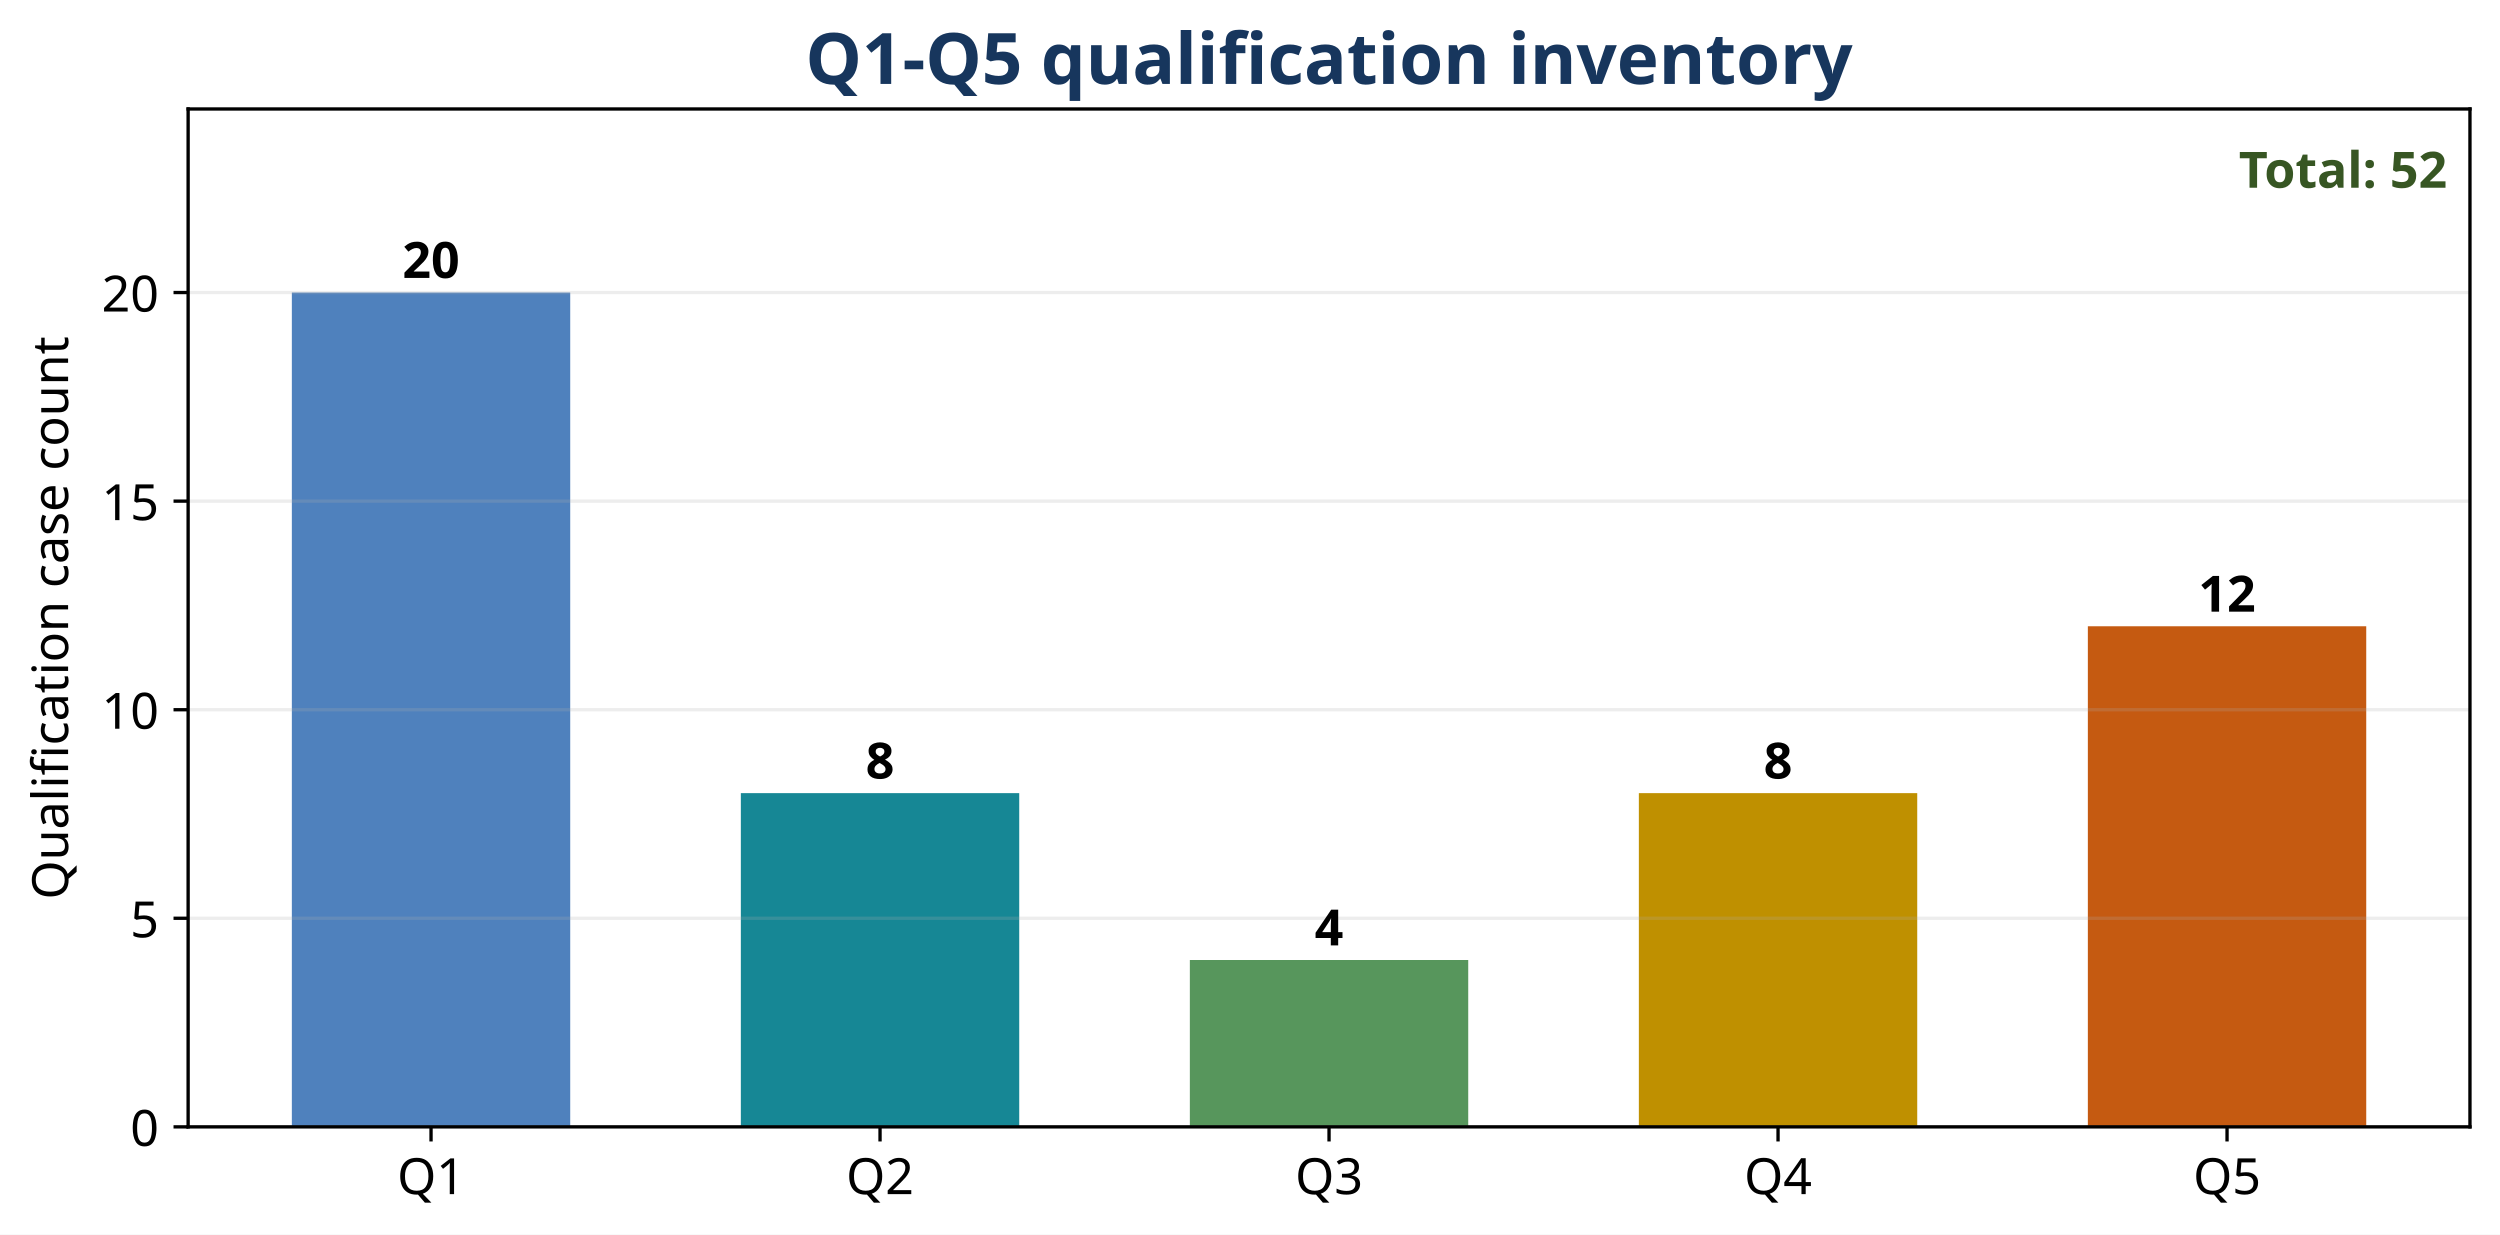
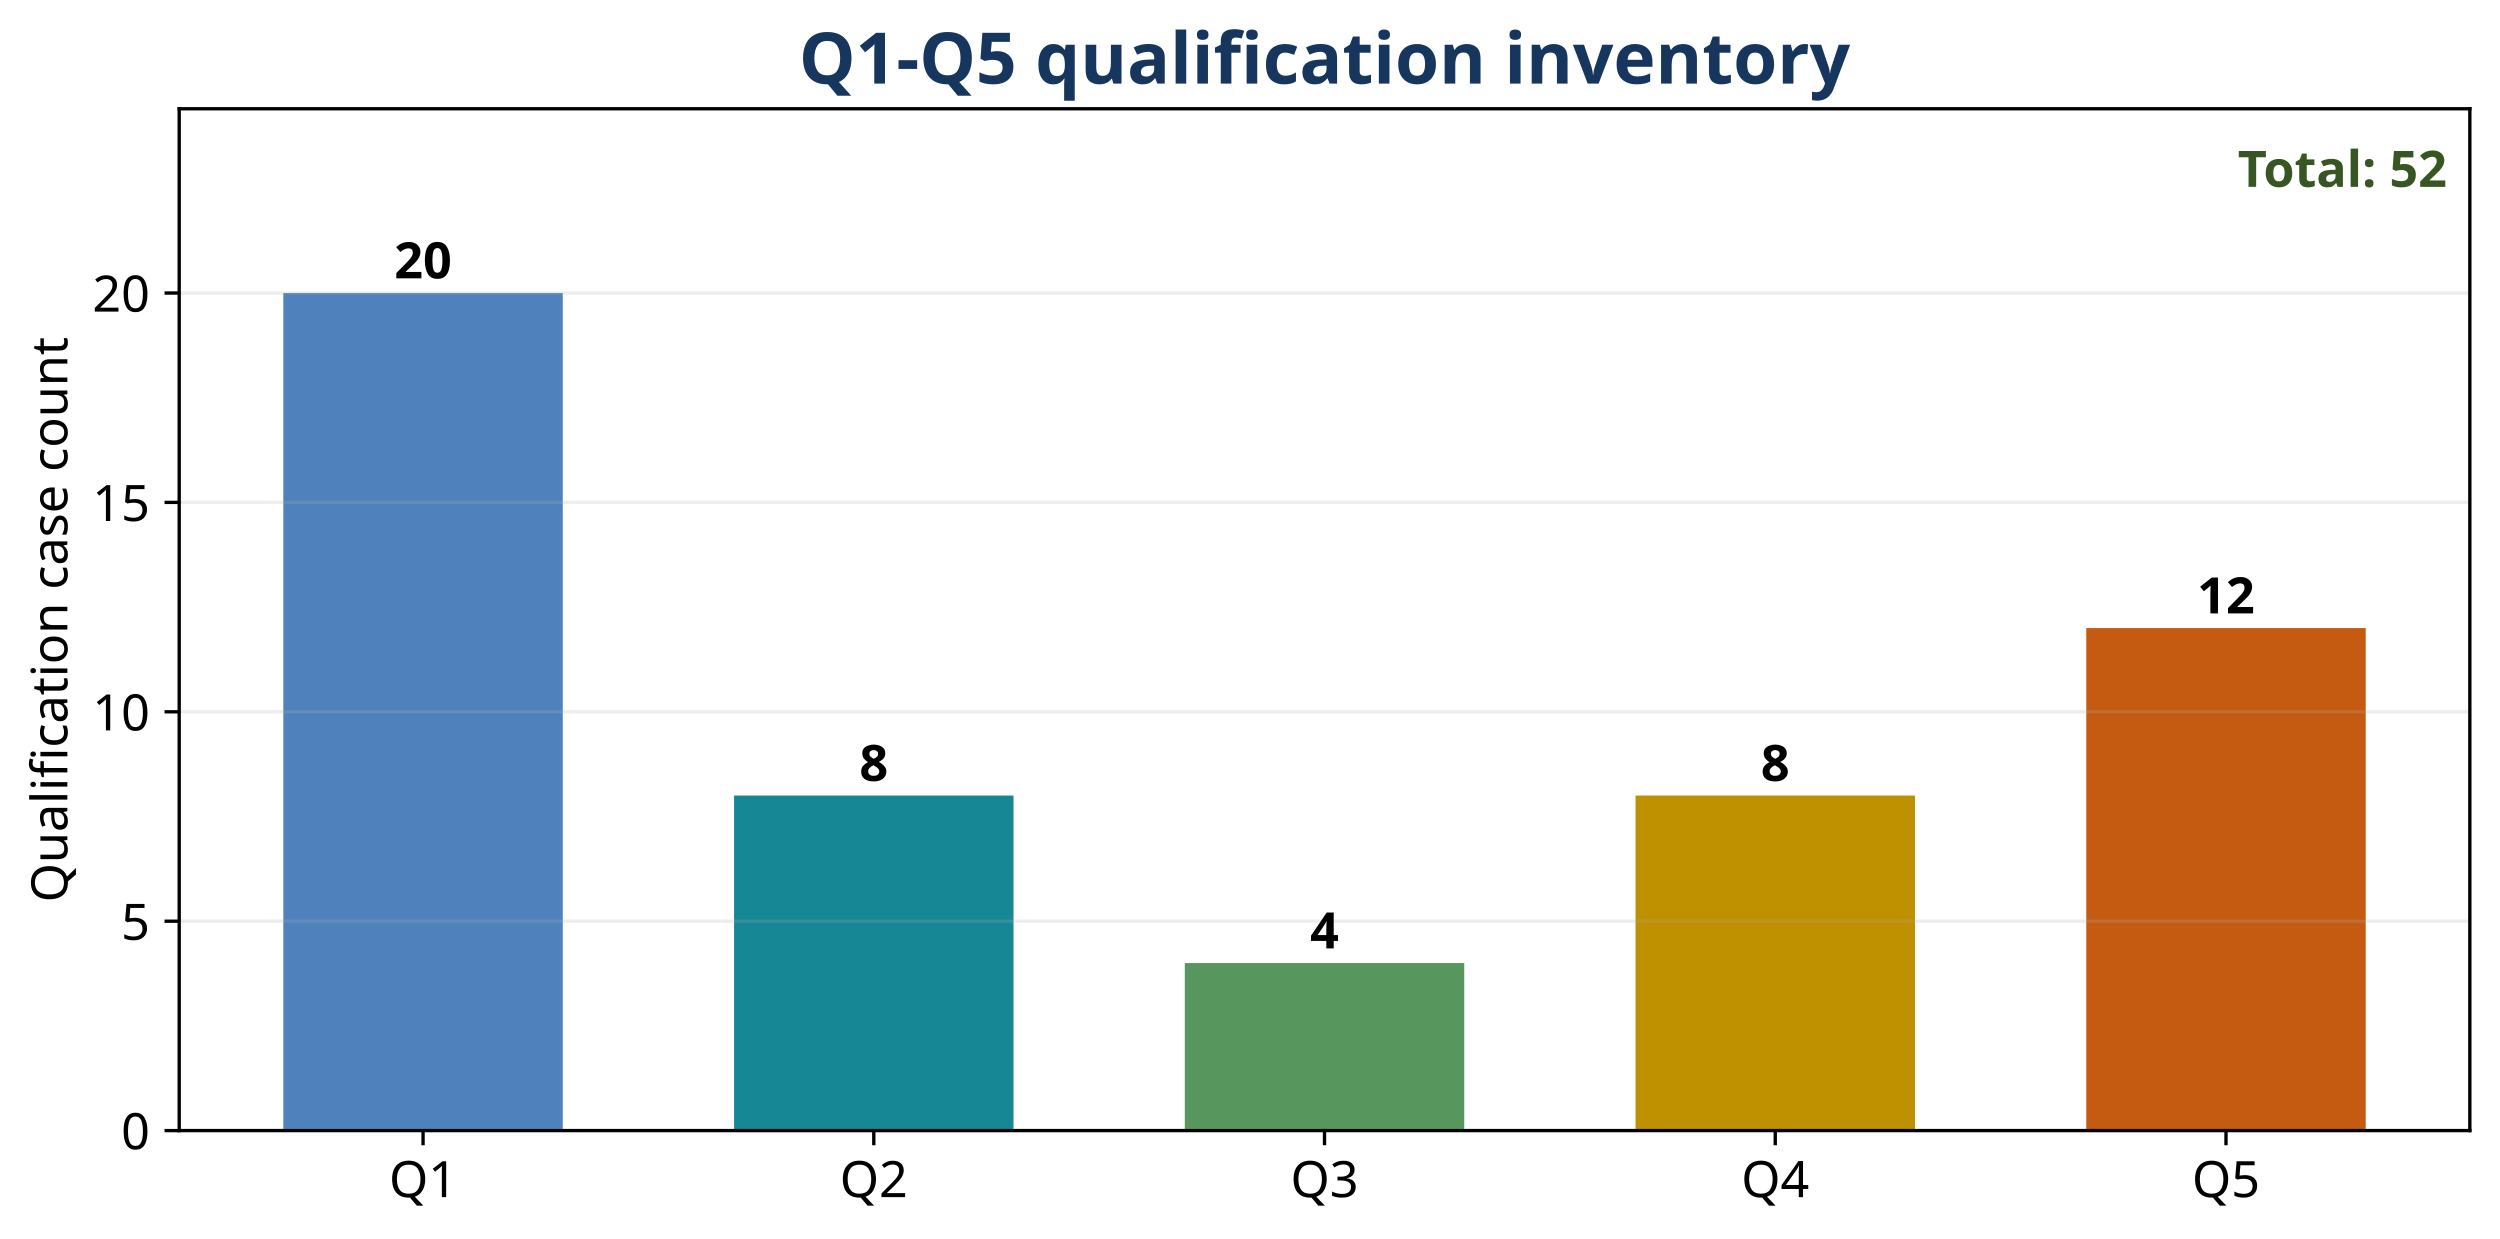
- <svg xmlns="http://www.w3.org/2000/svg" xmlns:xlink="http://www.w3.org/1999/xlink" width="599.124pt" height="295.867pt" viewBox="0 0 599.124 295.867" version="1.1">
+ <svg xmlns="http://www.w3.org/2000/svg" xmlns:xlink="http://www.w3.org/1999/xlink" width="596.821pt" height="295.746pt" viewBox="0 0 596.821 295.746" version="1.1">
  <defs>
    <style type="text/css">*{stroke-linejoin: round; stroke-linecap: butt}</style>
  </defs>
  <g id="figure_1">
    <g id="patch_1">
-       <path d="M 0 295.867 L 599.124 295.867 L 599.124 0 L 0 0 z " style="fill: #ffffff" />
+       <path d="M 0 295.746 L 596.821 295.746 L 596.821 0 L 0 0 z " style="fill: #ffffff" />
    </g>
    <g id="axes_1">
      <g id="patch_2">
-         <path d="M 45.084 270.053 L 591.924 270.053 L 591.924 26.117 L 45.084 26.117 z " style="fill: #ffffff" />
+         <path d="M 42.781 269.902 L 589.621 269.902 L 589.621 25.966 L 42.781 25.966 z " style="fill: #ffffff" />
      </g>
      <g id="patch_3">
-         <path d="M 69.94 270.053 L 136.654 270.053 L 136.654 70.106 L 69.94 70.106 z " clip-path="url(#pe9a5095ea8)" style="fill: #4f81bd" />
+         <path d="M 67.638 269.902 L 134.352 269.902 L 134.352 69.954 L 67.638 69.954 z " clip-path="url(#p7fa89b58eb)" style="fill: #4f81bd" />
      </g>
      <g id="patch_4">
-         <path d="M 177.543 270.053 L 244.257 270.053 L 244.257 190.074 L 177.543 190.074 z " clip-path="url(#pe9a5095ea8)" style="fill: #168795" />
+         <path d="M 175.241 269.902 L 241.955 269.902 L 241.955 189.923 L 175.241 189.923 z " clip-path="url(#p7fa89b58eb)" style="fill: #168795" />
      </g>
      <g id="patch_5">
-         <path d="M 285.147 270.053 L 351.861 270.053 L 351.861 230.064 L 285.147 230.064 z " clip-path="url(#pe9a5095ea8)" style="fill: #57965c" />
+         <path d="M 282.844 269.902 L 349.558 269.902 L 349.558 229.912 L 282.844 229.912 z " clip-path="url(#p7fa89b58eb)" style="fill: #57965c" />
      </g>
      <g id="patch_6">
-         <path d="M 392.75 270.053 L 459.464 270.053 L 459.464 190.074 L 392.75 190.074 z " clip-path="url(#pe9a5095ea8)" style="fill: #bf9000" />
+         <path d="M 390.448 269.902 L 457.162 269.902 L 457.162 189.923 L 390.448 189.923 z " clip-path="url(#p7fa89b58eb)" style="fill: #bf9000" />
      </g>
      <g id="patch_7">
-         <path d="M 500.353 270.053 L 567.067 270.053 L 567.067 150.085 L 500.353 150.085 z " clip-path="url(#pe9a5095ea8)" style="fill: #c55a11" />
+         <path d="M 498.051 269.902 L 564.765 269.902 L 564.765 149.933 L 498.051 149.933 z " clip-path="url(#p7fa89b58eb)" style="fill: #c55a11" />
      </g>
      <g id="matplotlib.axis_1">
        <g id="xtick_1">
          <g id="line2d_1">
            <defs>
              <path id="m8af672e390" d="M 0 0 L 0 3.5 " style="stroke: #000000; stroke-width: 0.8" />
            </defs>
            <g>
-               <use xlink:href="#m8af672e390" x="103.297" y="270.053" style="stroke: #000000; stroke-width: 0.8" />
+               <use xlink:href="#m8af672e390" x="100.995" y="269.902" style="stroke: #000000; stroke-width: 0.8" />
            </g>
          </g>
          <g id="text_1">
-             <text style="font: 12px 'Microsoft YaHei'; text-anchor: middle" x="103.297" y="286.171" transform="rotate(-0 103.2971 286.1715)">Q1</text>
+             <text style="font: 12px 'Microsoft YaHei'; text-anchor: middle" x="100.995" y="285.786" transform="rotate(-0 100.9946 285.7857)">Q1</text>
          </g>
        </g>
        <g id="xtick_2">
          <g id="line2d_2">
            <g>
-               <use xlink:href="#m8af672e390" x="210.9" y="270.053" style="stroke: #000000; stroke-width: 0.8" />
+               <use xlink:href="#m8af672e390" x="208.598" y="269.902" style="stroke: #000000; stroke-width: 0.8" />
            </g>
          </g>
          <g id="text_2">
-             <text style="font: 12px 'Microsoft YaHei'; text-anchor: middle" x="210.9" y="286.171" transform="rotate(-0 210.9004 286.1715)">Q2</text>
+             <text style="font: 12px 'Microsoft YaHei'; text-anchor: middle" x="208.598" y="285.786" transform="rotate(-0 208.5979 285.7857)">Q2</text>
          </g>
        </g>
        <g id="xtick_3">
          <g id="line2d_3">
            <g>
-               <use xlink:href="#m8af672e390" x="318.504" y="270.053" style="stroke: #000000; stroke-width: 0.8" />
+               <use xlink:href="#m8af672e390" x="316.201" y="269.902" style="stroke: #000000; stroke-width: 0.8" />
            </g>
          </g>
          <g id="text_3">
-             <text style="font: 12px 'Microsoft YaHei'; text-anchor: middle" x="318.504" y="286.171" transform="rotate(-0 318.5038 286.1715)">Q3</text>
+             <text style="font: 12px 'Microsoft YaHei'; text-anchor: middle" x="316.201" y="285.786" transform="rotate(-0 316.2013 285.7857)">Q3</text>
          </g>
        </g>
        <g id="xtick_4">
          <g id="line2d_4">
            <g>
-               <use xlink:href="#m8af672e390" x="426.107" y="270.053" style="stroke: #000000; stroke-width: 0.8" />
+               <use xlink:href="#m8af672e390" x="423.805" y="269.902" style="stroke: #000000; stroke-width: 0.8" />
            </g>
          </g>
          <g id="text_4">
-             <text style="font: 12px 'Microsoft YaHei'; text-anchor: middle" x="426.107" y="286.171" transform="rotate(-0 426.1071 286.1715)">Q4</text>
+             <text style="font: 12px 'Microsoft YaHei'; text-anchor: middle" x="423.805" y="285.786" transform="rotate(-0 423.8046 285.7857)">Q4</text>
          </g>
        </g>
        <g id="xtick_5">
          <g id="line2d_5">
            <g>
-               <use xlink:href="#m8af672e390" x="533.71" y="270.053" style="stroke: #000000; stroke-width: 0.8" />
+               <use xlink:href="#m8af672e390" x="531.408" y="269.902" style="stroke: #000000; stroke-width: 0.8" />
            </g>
          </g>
          <g id="text_5">
-             <text style="font: 12px 'Microsoft YaHei'; text-anchor: middle" x="533.71" y="286.171" transform="rotate(-0 533.7104 286.1715)">Q5</text>
+             <text style="font: 12px 'Microsoft YaHei'; text-anchor: middle" x="531.408" y="285.786" transform="rotate(-0 531.4079 285.7857)">Q5</text>
          </g>
        </g>
      </g>
      <g id="matplotlib.axis_2">
        <g id="ytick_1">
          <g id="line2d_6">
-             <path d="M 45.084 270.053 L 591.924 270.053 " clip-path="url(#pe9a5095ea8)" style="fill: none; stroke: #b0b0b0; stroke-opacity: 0.22; stroke-width: 0.8; stroke-linecap: square" />
+             <path d="M 42.781 269.902 L 589.621 269.902 " clip-path="url(#p7fa89b58eb)" style="fill: none; stroke: #b0b0b0; stroke-opacity: 0.22; stroke-width: 0.8; stroke-linecap: square" />
          </g>
          <g id="line2d_7">
            <defs>
              <path id="mcc2cfc7c0e" d="M 0 0 L -3.5 0 " style="stroke: #000000; stroke-width: 0.8" />
            </defs>
            <g>
-               <use xlink:href="#mcc2cfc7c0e" x="45.084" y="270.053" style="stroke: #000000; stroke-width: 0.8" />
+               <use xlink:href="#mcc2cfc7c0e" x="42.781" y="269.902" style="stroke: #000000; stroke-width: 0.8" />
            </g>
          </g>
          <g id="text_6">
-             <text style="font: 12px 'Microsoft YaHei'; text-anchor: end" x="38.084" y="274.612" transform="rotate(-0 38.08375 274.6124)">0</text>
+             <text style="font: 12px 'Microsoft YaHei'; text-anchor: end" x="35.781" y="274.344" transform="rotate(-0 35.78125 274.3438)">0</text>
          </g>
        </g>
        <g id="ytick_2">
          <g id="line2d_8">
-             <path d="M 45.084 220.066 L 591.924 220.066 " clip-path="url(#pe9a5095ea8)" style="fill: none; stroke: #b0b0b0; stroke-opacity: 0.22; stroke-width: 0.8; stroke-linecap: square" />
+             <path d="M 42.781 219.915 L 589.621 219.915 " clip-path="url(#p7fa89b58eb)" style="fill: none; stroke: #b0b0b0; stroke-opacity: 0.22; stroke-width: 0.8; stroke-linecap: square" />
          </g>
          <g id="line2d_9">
            <g>
-               <use xlink:href="#mcc2cfc7c0e" x="45.084" y="220.066" style="stroke: #000000; stroke-width: 0.8" />
+               <use xlink:href="#mcc2cfc7c0e" x="42.781" y="219.915" style="stroke: #000000; stroke-width: 0.8" />
            </g>
          </g>
          <g id="text_7">
-             <text style="font: 12px 'Microsoft YaHei'; text-anchor: end" x="38.084" y="224.626" transform="rotate(-0 38.08375 224.6255)">5</text>
+             <text style="font: 12px 'Microsoft YaHei'; text-anchor: end" x="35.781" y="224.357" transform="rotate(-0 35.78125 224.3569)">5</text>
          </g>
        </g>
        <g id="ytick_3">
          <g id="line2d_10">
-             <path d="M 45.084 170.08 L 591.924 170.08 " clip-path="url(#pe9a5095ea8)" style="fill: none; stroke: #b0b0b0; stroke-opacity: 0.22; stroke-width: 0.8; stroke-linecap: square" />
+             <path d="M 42.781 169.928 L 589.621 169.928 " clip-path="url(#p7fa89b58eb)" style="fill: none; stroke: #b0b0b0; stroke-opacity: 0.22; stroke-width: 0.8; stroke-linecap: square" />
          </g>
          <g id="line2d_11">
            <g>
-               <use xlink:href="#mcc2cfc7c0e" x="45.084" y="170.08" style="stroke: #000000; stroke-width: 0.8" />
+               <use xlink:href="#mcc2cfc7c0e" x="42.781" y="169.928" style="stroke: #000000; stroke-width: 0.8" />
            </g>
          </g>
          <g id="text_8">
-             <text style="font: 12px 'Microsoft YaHei'; text-anchor: end" x="38.084" y="174.639" transform="rotate(-0 38.08375 174.6386)">10</text>
+             <text style="font: 12px 'Microsoft YaHei'; text-anchor: end" x="35.781" y="174.37" transform="rotate(-0 35.78125 174.37)">10</text>
          </g>
        </g>
        <g id="ytick_4">
          <g id="line2d_12">
-             <path d="M 45.084 120.093 L 591.924 120.093 " clip-path="url(#pe9a5095ea8)" style="fill: none; stroke: #b0b0b0; stroke-opacity: 0.22; stroke-width: 0.8; stroke-linecap: square" />
+             <path d="M 42.781 119.941 L 589.621 119.941 " clip-path="url(#p7fa89b58eb)" style="fill: none; stroke: #b0b0b0; stroke-opacity: 0.22; stroke-width: 0.8; stroke-linecap: square" />
          </g>
          <g id="line2d_13">
            <g>
-               <use xlink:href="#mcc2cfc7c0e" x="45.084" y="120.093" style="stroke: #000000; stroke-width: 0.8" />
+               <use xlink:href="#mcc2cfc7c0e" x="42.781" y="119.941" style="stroke: #000000; stroke-width: 0.8" />
            </g>
          </g>
          <g id="text_9">
-             <text style="font: 12px 'Microsoft YaHei'; text-anchor: end" x="38.084" y="124.652" transform="rotate(-0 38.08375 124.6518)">15</text>
+             <text style="font: 12px 'Microsoft YaHei'; text-anchor: end" x="35.781" y="124.383" transform="rotate(-0 35.78125 124.3832)">15</text>
          </g>
        </g>
        <g id="ytick_5">
          <g id="line2d_14">
-             <path d="M 45.084 70.106 L 591.924 70.106 " clip-path="url(#pe9a5095ea8)" style="fill: none; stroke: #b0b0b0; stroke-opacity: 0.22; stroke-width: 0.8; stroke-linecap: square" />
+             <path d="M 42.781 69.954 L 589.621 69.954 " clip-path="url(#p7fa89b58eb)" style="fill: none; stroke: #b0b0b0; stroke-opacity: 0.22; stroke-width: 0.8; stroke-linecap: square" />
          </g>
          <g id="line2d_15">
            <g>
-               <use xlink:href="#mcc2cfc7c0e" x="45.084" y="70.106" style="stroke: #000000; stroke-width: 0.8" />
+               <use xlink:href="#mcc2cfc7c0e" x="42.781" y="69.954" style="stroke: #000000; stroke-width: 0.8" />
            </g>
          </g>
          <g id="text_10">
-             <text style="font: 12px 'Microsoft YaHei'; text-anchor: end" x="38.084" y="74.665" transform="rotate(-0 38.08375 74.66487)">20</text>
+             <text style="font: 12px 'Microsoft YaHei'; text-anchor: end" x="35.781" y="74.396" transform="rotate(-0 35.78125 74.39627)">20</text>
          </g>
        </g>
        <g id="text_11">
-           <text style="font: 12px 'Microsoft YaHei'; text-anchor: middle" x="16.318" y="148.085" transform="rotate(-90 16.31812 148.0853)">Qualification case count</text>
+           <text style="font: 12px 'Microsoft YaHei'; text-anchor: middle" x="16.084" y="147.934" transform="rotate(-90 16.08375 147.9339)">Qualification case count</text>
        </g>
      </g>
      <g id="patch_8">
-         <path d="M 45.084 270.053 L 45.084 26.117 " style="fill: none; stroke: #000000; stroke-width: 0.8; stroke-linejoin: miter; stroke-linecap: square" />
+         <path d="M 42.781 269.902 L 42.781 25.966 " style="fill: none; stroke: #000000; stroke-width: 0.8; stroke-linejoin: miter; stroke-linecap: square" />
      </g>
      <g id="patch_9">
-         <path d="M 591.924 270.053 L 591.924 26.117 " style="fill: none; stroke: #000000; stroke-width: 0.8; stroke-linejoin: miter; stroke-linecap: square" />
+         <path d="M 589.621 269.902 L 589.621 25.966 " style="fill: none; stroke: #000000; stroke-width: 0.8; stroke-linejoin: miter; stroke-linecap: square" />
      </g>
      <g id="patch_10">
-         <path d="M 45.084 270.053 L 591.924 270.053 " style="fill: none; stroke: #000000; stroke-width: 0.8; stroke-linejoin: miter; stroke-linecap: square" />
+         <path d="M 42.781 269.902 L 589.621 269.902 " style="fill: none; stroke: #000000; stroke-width: 0.8; stroke-linejoin: miter; stroke-linecap: square" />
      </g>
      <g id="patch_11">
-         <path d="M 45.084 26.117 L 591.924 26.117 " style="fill: none; stroke: #000000; stroke-width: 0.8; stroke-linejoin: miter; stroke-linecap: square" />
+         <path d="M 42.781 25.966 L 589.621 25.966 " style="fill: none; stroke: #000000; stroke-width: 0.8; stroke-linejoin: miter; stroke-linecap: square" />
      </g>
      <g id="text_12">
-         <text style="font: 700 12px 'Microsoft YaHei'; text-anchor: middle" x="103.297" y="66.607" transform="rotate(-0 103.2971 66.60672)">20</text>
+         <text style="font: 700 12px 'Microsoft YaHei'; text-anchor: middle" x="100.995" y="66.455" transform="rotate(-0 100.9946 66.45531)">20</text>
      </g>
      <g id="text_13">
-         <text style="font: 700 12px 'Microsoft YaHei'; text-anchor: middle" x="210.9" y="186.575" transform="rotate(-0 210.9004 186.5752)">8</text>
+         <text style="font: 700 12px 'Microsoft YaHei'; text-anchor: middle" x="208.598" y="186.424" transform="rotate(-0 208.5979 186.4238)">8</text>
      </g>
      <g id="text_14">
-         <text style="font: 700 12px 'Microsoft YaHei'; text-anchor: middle" x="318.504" y="226.565" transform="rotate(-0 318.5038 226.5648)">4</text>
+         <text style="font: 700 12px 'Microsoft YaHei'; text-anchor: middle" x="316.201" y="226.413" transform="rotate(-0 316.2013 226.4133)">4</text>
      </g>
      <g id="text_15">
-         <text style="font: 700 12px 'Microsoft YaHei'; text-anchor: middle" x="426.107" y="186.575" transform="rotate(-0 426.1071 186.5752)">8</text>
+         <text style="font: 700 12px 'Microsoft YaHei'; text-anchor: middle" x="423.805" y="186.424" transform="rotate(-0 423.8046 186.4238)">8</text>
      </g>
      <g id="text_16">
-         <text style="font: 700 12px 'Microsoft YaHei'; text-anchor: middle" x="533.71" y="146.586" transform="rotate(-0 533.7104 146.5857)">12</text>
+         <text style="font: 700 12px 'Microsoft YaHei'; text-anchor: middle" x="531.408" y="146.434" transform="rotate(-0 531.4079 146.4343)">12</text>
      </g>
      <g id="text_17">
-         <text style="fill: #375623; font: 700 12px 'Microsoft YaHei'; text-anchor: end" x="586.455" y="44.993" transform="rotate(-0 586.4553 44.99291)">Total: 52</text>
+         <text style="fill: #375623; font: 700 12px 'Microsoft YaHei'; text-anchor: end" x="584.153" y="44.607" transform="rotate(-0 584.1528 44.60713)">Total: 52</text>
      </g>
      <g id="text_18">
-         <text style="fill: #17365d; font: 700 17px 'Microsoft YaHei'; text-anchor: middle" x="318.504" y="20.117" transform="rotate(-0 318.5038 20.11734)">Q1-Q5 qualification inventory</text>
+         <text style="fill: #17365d; font: 700 17px 'Microsoft YaHei'; text-anchor: middle" x="316.201" y="19.966" transform="rotate(-0 316.2013 19.96594)">Q1-Q5 qualification inventory</text>
      </g>
    </g>
  </g>
  <defs>
-     <clipPath id="pe9a5095ea8">
-       <rect x="45.084" y="26.117" width="546.84" height="243.936" />
+     <clipPath id="p7fa89b58eb">
+       <rect x="42.781" y="25.966" width="546.84" height="243.936" />
    </clipPath>
  </defs>
</svg>
